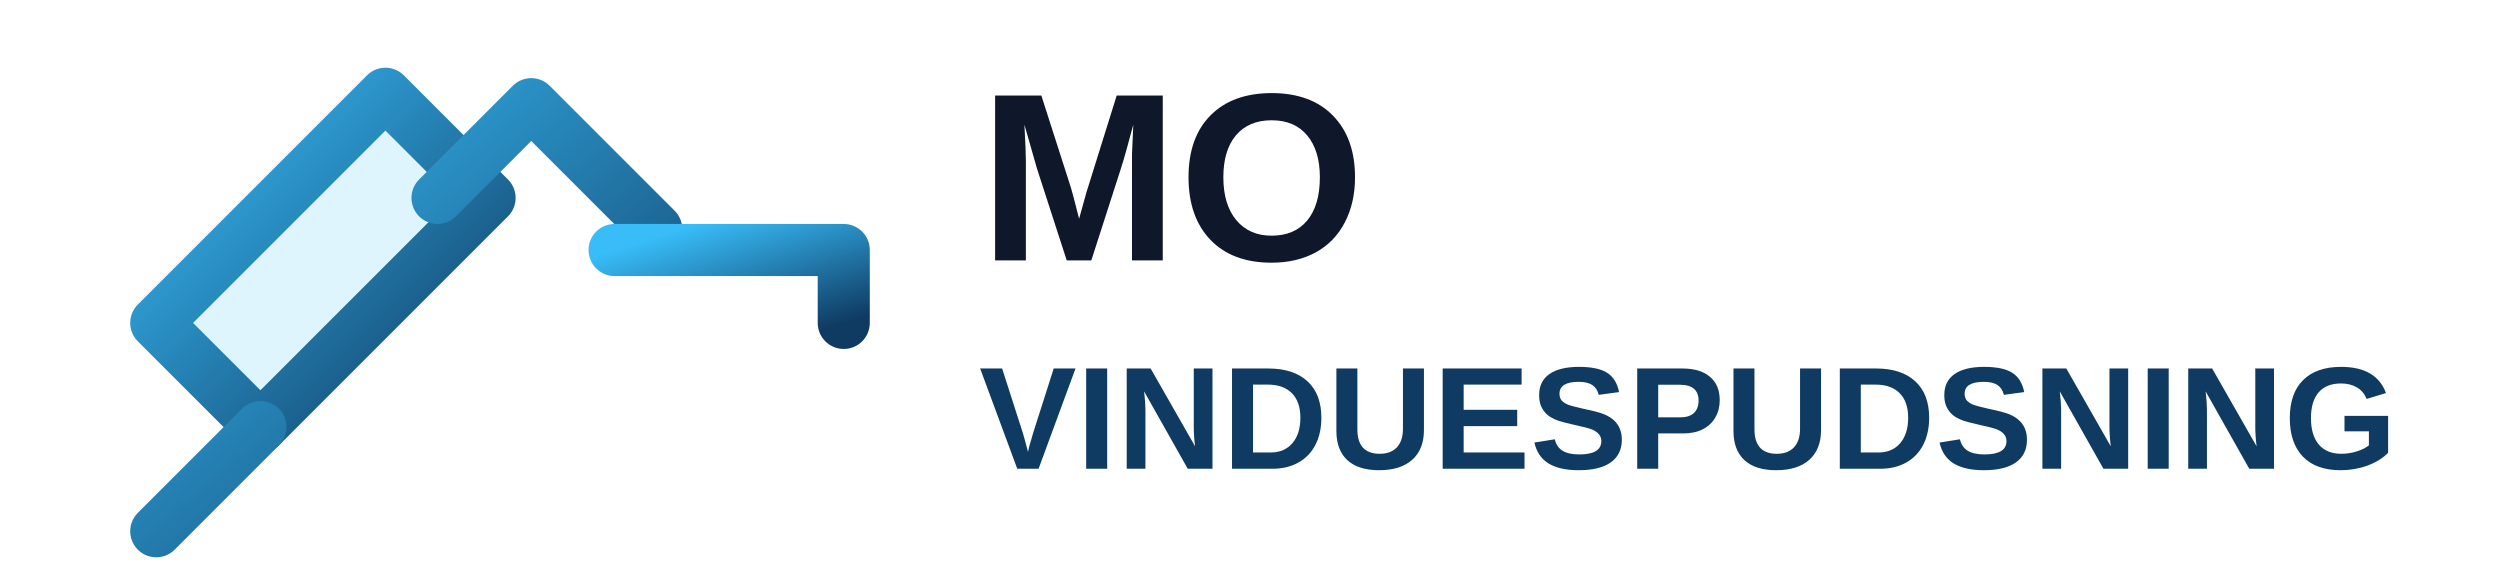
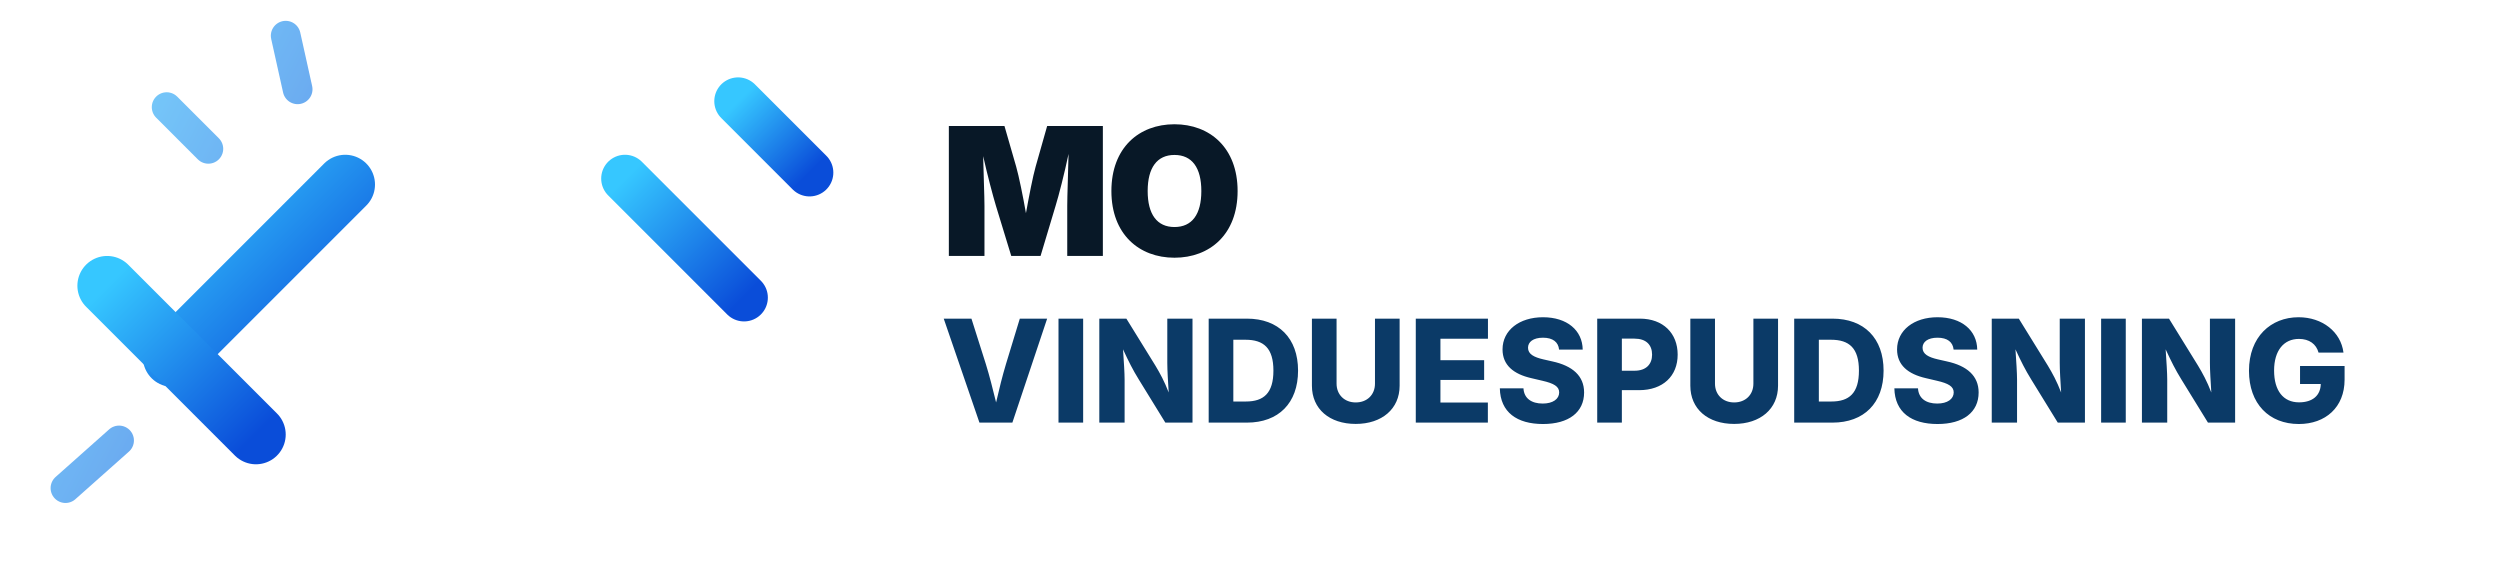
- <svg xmlns="http://www.w3.org/2000/svg" viewBox="0 0 240 56" role="img" aria-label="MO Vinduespudsning logo">
+ <svg xmlns="http://www.w3.org/2000/svg" viewBox="0 0 420 96" role="img" aria-label="Mo Vinduespudsning">
  <defs>
-     <linearGradient id="g" x1="0" y1="0" x2="1" y2="1">
-       <stop stop-color="#38bdf8" />
-       <stop offset="1" stop-color="#0f3b63" />
+     <linearGradient id="g" x1="0" x2="1" y1="0" y2="1">
+       <stop offset="0" stop-color="#36c7ff" />
+       <stop offset="1" stop-color="#0a4dd9" />
    </linearGradient>
  </defs>
-   <g fill="none" stroke="url(#g)" stroke-width="5" stroke-linecap="round" stroke-linejoin="round">
-     <path d="M15 31l22-22 10 10-22 22z" fill="rgba(56,189,248,.16)" />
-     <path d="M42 19l9-9M25 41l-10 10M51 10l12 12" />
-     <path d="M59 24h22M81 24v7" />
+   <g fill="none" stroke="url(#g)" stroke-linecap="round" stroke-linejoin="round">
+     <path d="M29 60 58 31" stroke-width="10" />
+     <path d="M18 48 43 73" stroke-width="10" />
+     <path d="M52 22h77" stroke-width="12" />
+     <path d="M124 17l12 12" stroke-width="8" />
+     <path d="M105 30l20 20" stroke-width="8" />
+     <path d="M35 25l-7-7M50 15l-2-9M20 74l-9 8" stroke-width="5" opacity=".65" />
  </g>
-   <text x="94" y="25" font-family="Arial, Helvetica, sans-serif" font-size="23" font-weight="800" fill="#0f172a">MO</text>
-   <text x="94" y="45" font-family="Arial, Helvetica, sans-serif" font-size="14" font-weight="700" fill="#0f3b63">VINDUESPUDSNING</text>
+   <text x="158" y="43" font-family="Inter, Arial, sans-serif" font-size="30" font-weight="900" fill="#081827" letter-spacing="-1">MO</text>
+   <text x="158" y="71" font-family="Inter, Arial, sans-serif" font-size="24" font-weight="800" fill="#0b3a67">VINDUESPUDSNING</text>
</svg>
